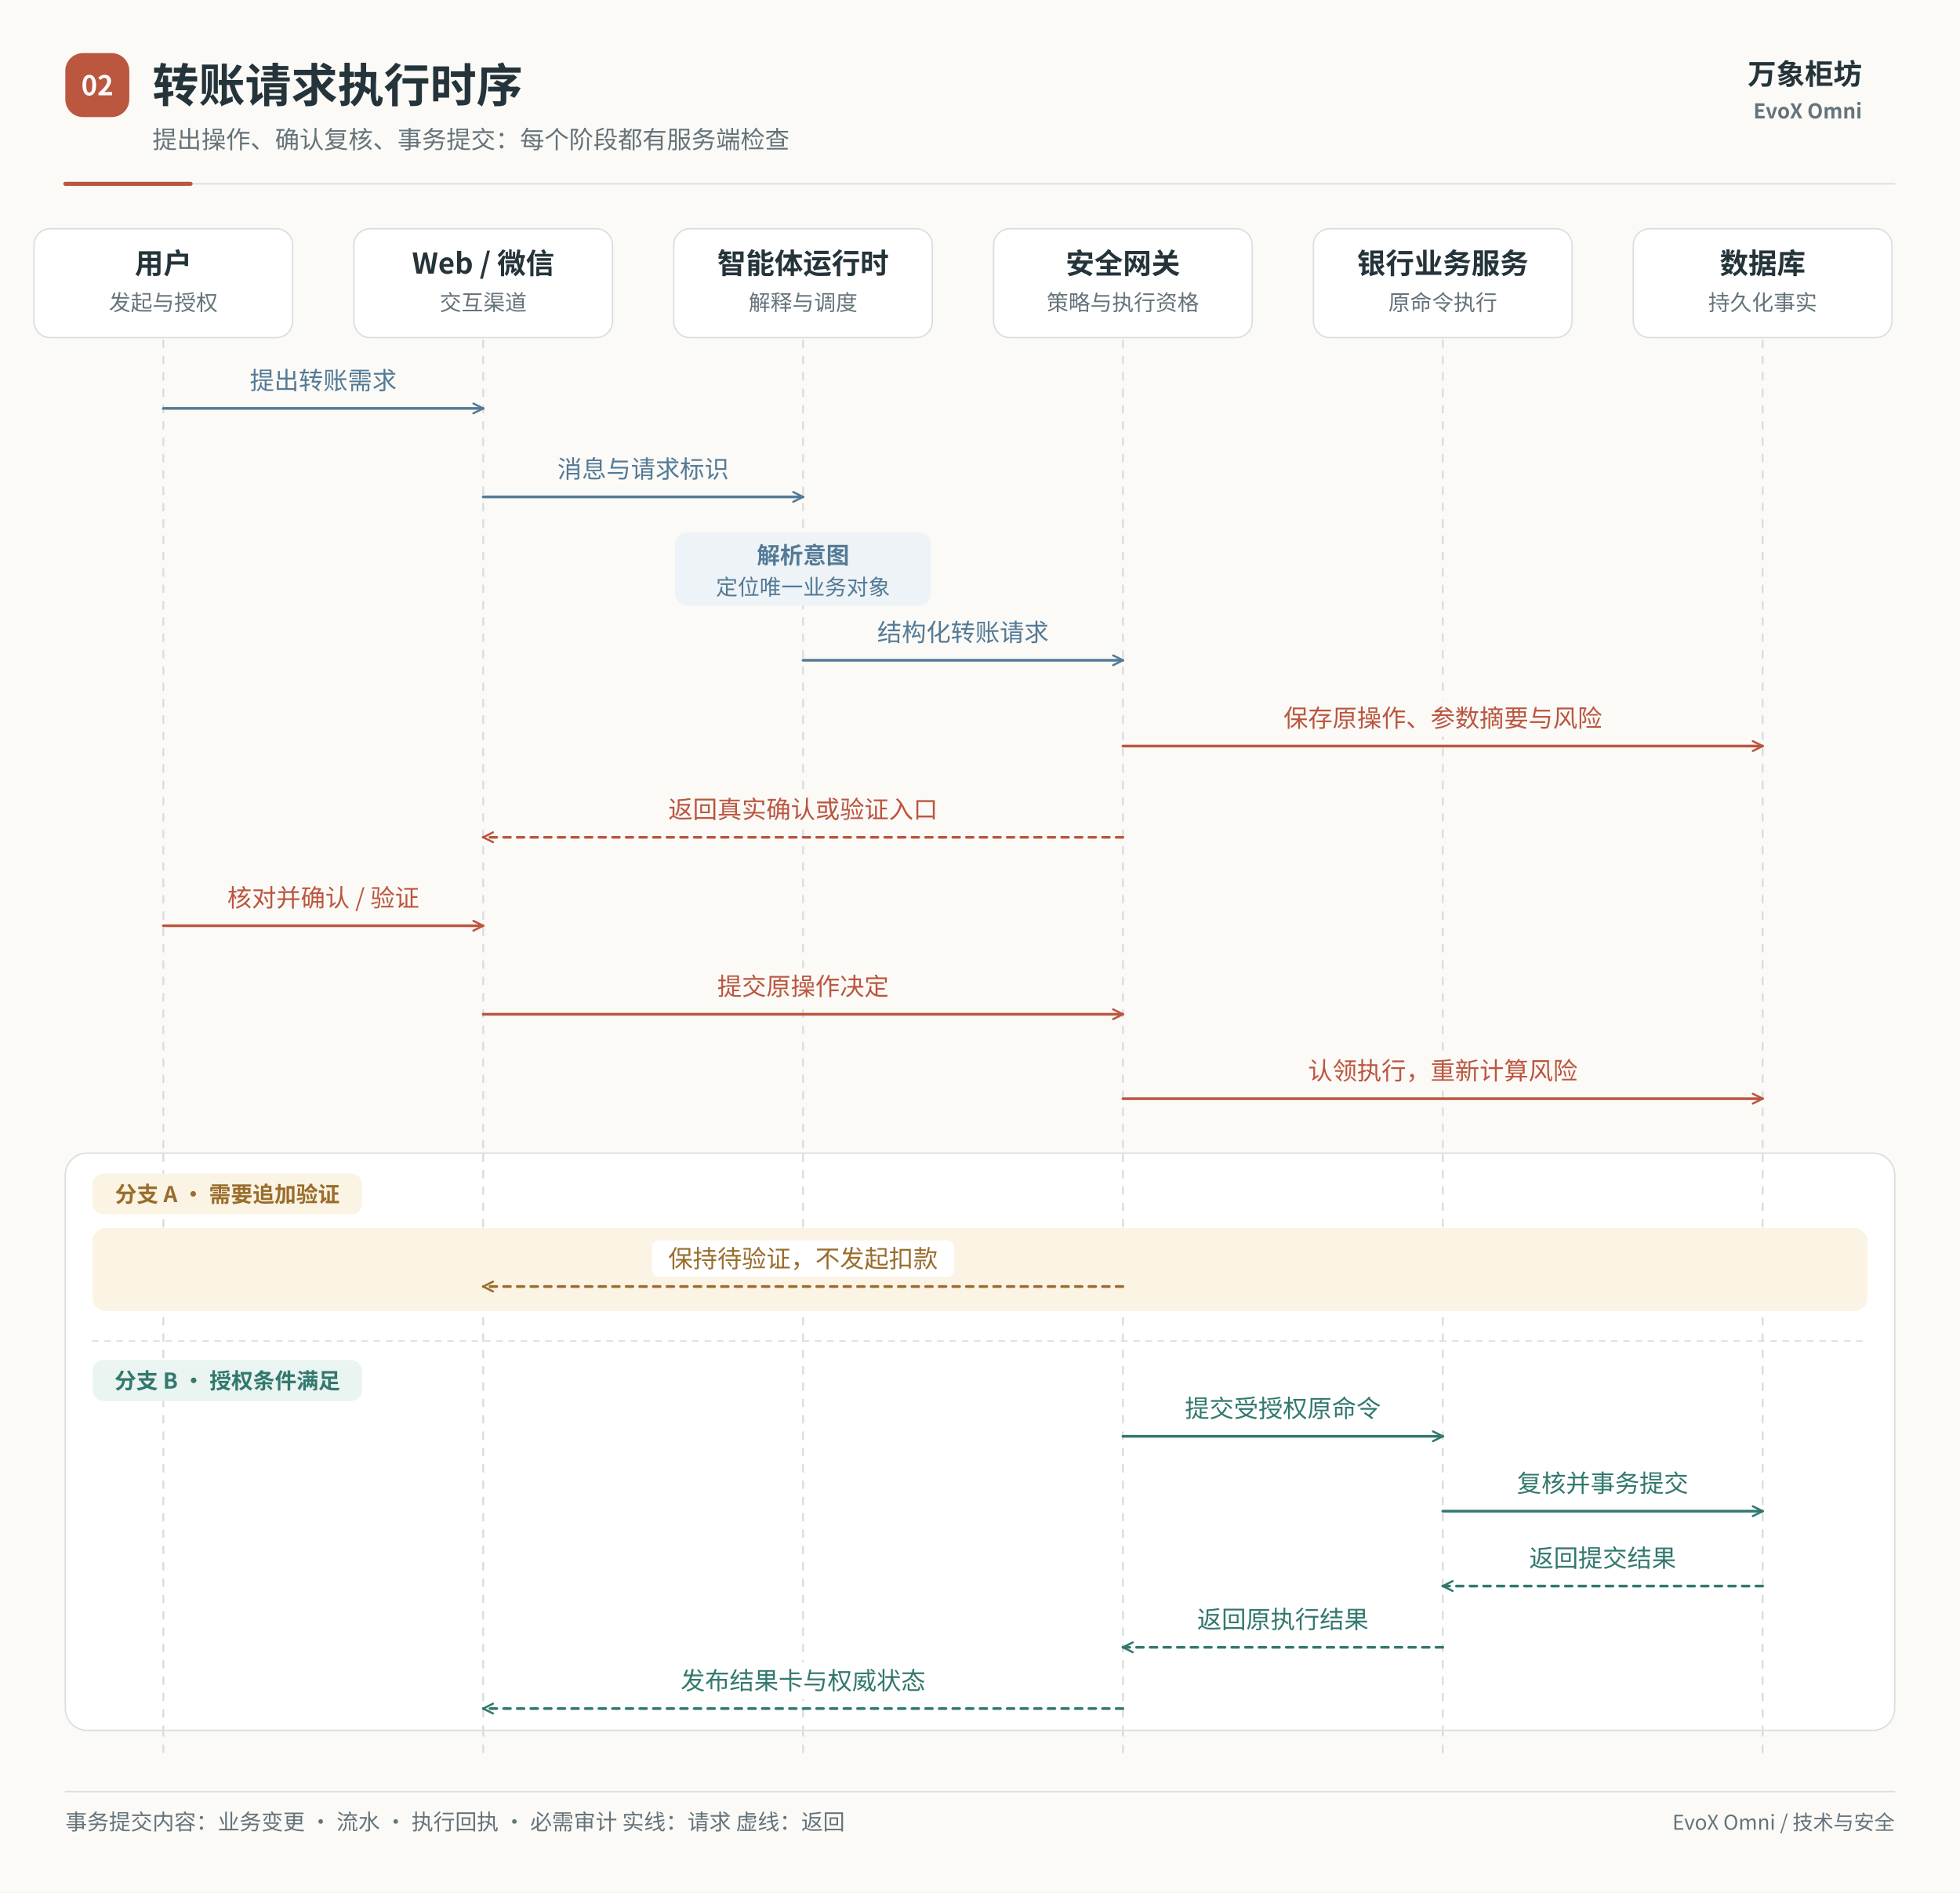
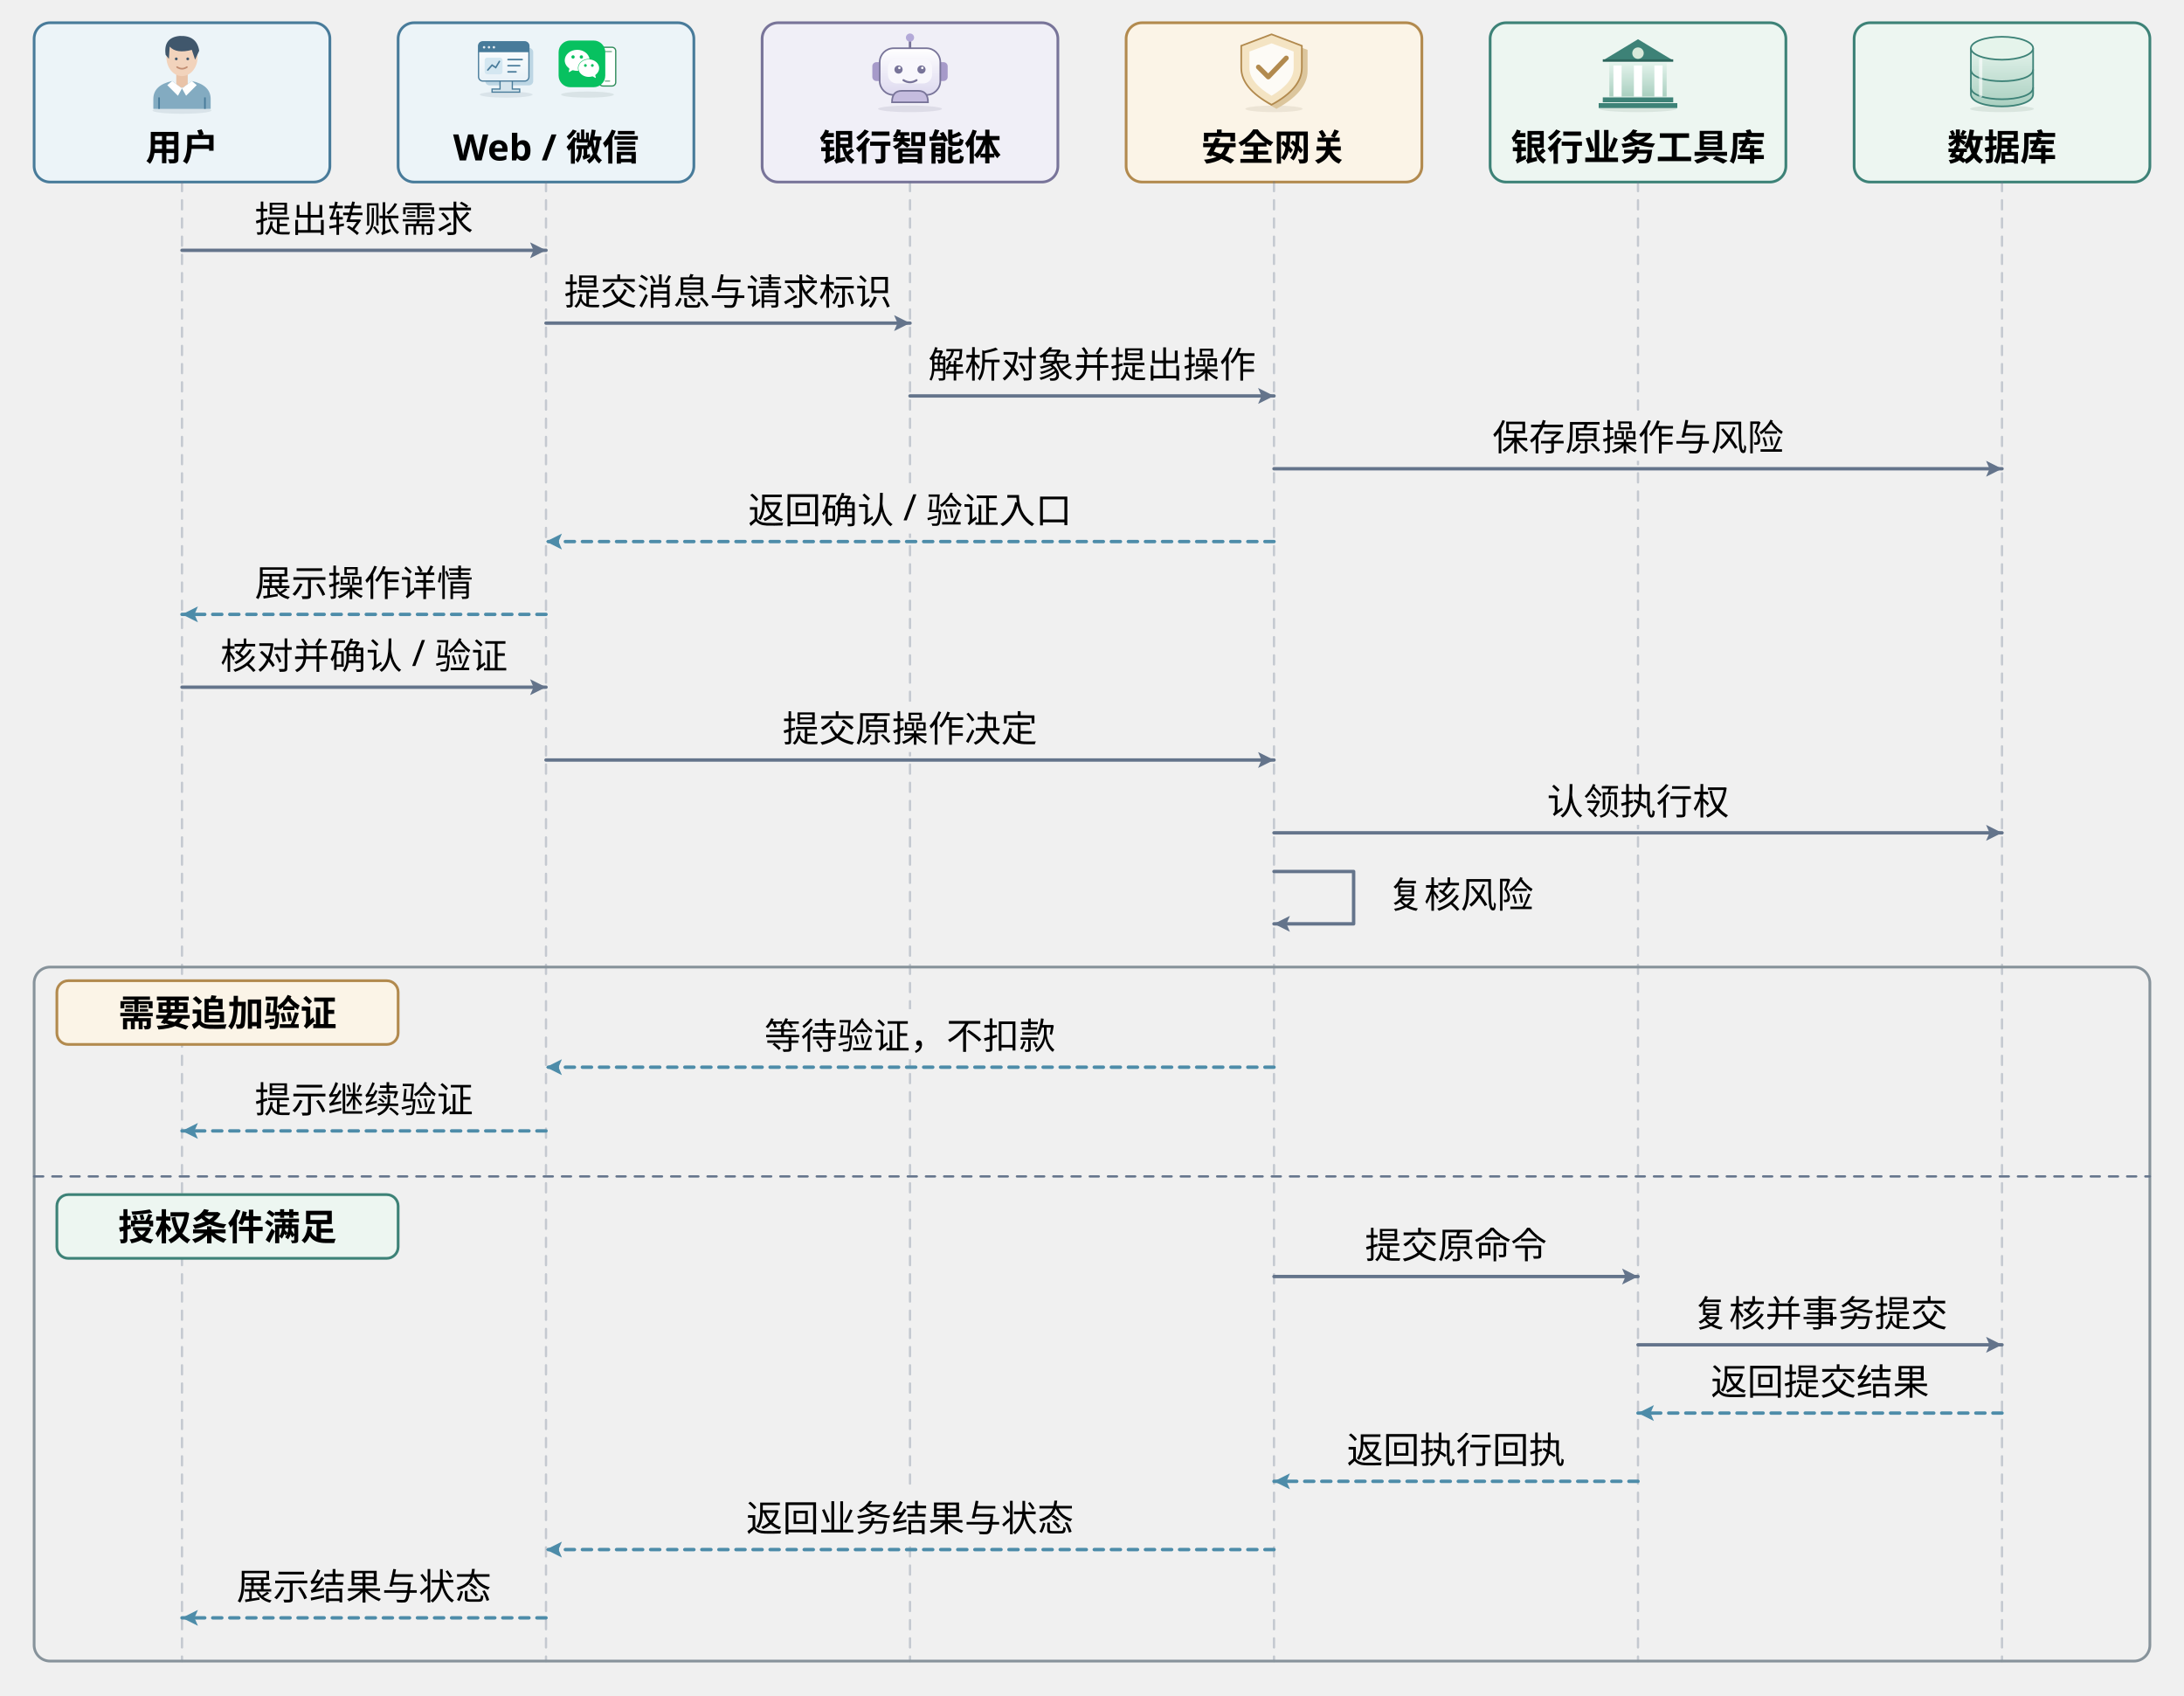
- <svg xmlns="http://www.w3.org/2000/svg" width="1440" height="1390" viewBox="0 0 1440 1390" role="img" aria-labelledby="title desc">
+ <svg xmlns="http://www.w3.org/2000/svg" width="1920" height="1490" viewBox="0 0 1920 1490" role="img" aria-labelledby="title desc">
  <defs>
-     <style>text{font-family:"Microsoft YaHei","PingFang SC","Noto Sans CJK SC",Arial,sans-serif} .wire{fill:none;stroke-linecap:round;stroke-linejoin:round}</style>
-     <marker id="a-ink" viewBox="0 0 10 10" refX="9" refY="5" markerWidth="9" markerHeight="9" orient="auto-start-reverse" markerUnits="userSpaceOnUse">
-       <path d="M1 1 L9 5 L1 9" fill="none" stroke="#25343A" stroke-width="1.7" stroke-linecap="round" stroke-linejoin="round" />
-     </marker>
-     <marker id="a-muted" viewBox="0 0 10 10" refX="9" refY="5" markerWidth="9" markerHeight="9" orient="auto-start-reverse" markerUnits="userSpaceOnUse">
-       <path d="M1 1 L9 5 L1 9" fill="none" stroke="#65737A" stroke-width="1.7" stroke-linecap="round" stroke-linejoin="round" />
-     </marker>
-     <marker id="a-red" viewBox="0 0 10 10" refX="9" refY="5" markerWidth="9" markerHeight="9" orient="auto-start-reverse" markerUnits="userSpaceOnUse">
-       <path d="M1 1 L9 5 L1 9" fill="none" stroke="#BB563F" stroke-width="1.7" stroke-linecap="round" stroke-linejoin="round" />
-     </marker>
-     <marker id="a-teal" viewBox="0 0 10 10" refX="9" refY="5" markerWidth="9" markerHeight="9" orient="auto-start-reverse" markerUnits="userSpaceOnUse">
-       <path d="M1 1 L9 5 L1 9" fill="none" stroke="#32786E" stroke-width="1.7" stroke-linecap="round" stroke-linejoin="round" />
-     </marker>
-     <marker id="a-blue" viewBox="0 0 10 10" refX="9" refY="5" markerWidth="9" markerHeight="9" orient="auto-start-reverse" markerUnits="userSpaceOnUse">
-       <path d="M1 1 L9 5 L1 9" fill="none" stroke="#547A96" stroke-width="1.7" stroke-linecap="round" stroke-linejoin="round" />
-     </marker>
-     <marker id="a-amber" viewBox="0 0 10 10" refX="9" refY="5" markerWidth="9" markerHeight="9" orient="auto-start-reverse" markerUnits="userSpaceOnUse">
-       <path d="M1 1 L9 5 L1 9" fill="none" stroke="#996D2C" stroke-width="1.7" stroke-linecap="round" stroke-linejoin="round" />
-     </marker>
-     <marker id="a-gray" viewBox="0 0 10 10" refX="9" refY="5" markerWidth="9" markerHeight="9" orient="auto-start-reverse" markerUnits="userSpaceOnUse">
-       <path d="M1 1 L9 5 L1 9" fill="none" stroke="#77858C" stroke-width="1.7" stroke-linecap="round" stroke-linejoin="round" />
+     <style>text{font-family:"Noto Sans SC","Microsoft YaHei",sans-serif;fill:#000000}.wire{fill:none;stroke:#64748B;stroke-width:2;stroke-linecap:round;stroke-linejoin:round}.node{fill:none;stroke:#64748B;stroke-width:2}</style>
+     <marker id="arrow" viewBox="0 0 12 12" refX="11" refY="6" markerWidth="12" markerHeight="12" orient="auto-start-reverse" markerUnits="userSpaceOnUse">
+       <path d="M1 1 L11 6 L1 11 L4 6 Z" fill="#64748B" />
    </marker>
  </defs>
-   <rect x="0" y="0" width="1440" height="1390" rx="0" fill="#FBFAF7" />
-   <rect x="48" y="39" width="47" height="47" rx="13" fill="#BB563F" />
-   <text x="71.5" y="70" font-size="20" font-weight="700" fill="#FFFFFF" text-anchor="middle">02</text>
-   <text x="112" y="75" font-size="34" font-weight="700" fill="#25343A" text-anchor="start">转账请求执行时序</text>
-   <text x="1368" y="62" font-size="21" font-weight="700" fill="#25343A" text-anchor="end">万象柜坊</text>
-   <text x="1368" y="87" font-size="15" font-weight="600" fill="#65737A" text-anchor="end">EvoX Omni</text>
-   <text x="112" y="109" font-size="18" font-weight="400" fill="#65737A" text-anchor="start">提出操作、确认复核、事务提交：每个阶段都有服务端检查</text>
-   <path class="wire" d="M48 135 L1392 135" stroke="#D9DEDC" stroke-width="1" />
-   <path class="wire" d="M48 135 L140 135" stroke="#BB563F" stroke-width="3" />
-   <rect x="25" y="168" width="190" height="80" rx="12" fill="#FFFFFF" stroke="#D9DEDC" stroke-width="1" />
-   <text x="120" y="201" font-size="21" font-weight="600" fill="#25343A" text-anchor="middle">用户</text>
-   <text x="120" y="228" font-size="16" font-weight="400" fill="#65737A" text-anchor="middle">发起与授权</text>
-   <path class="wire" d="M120 250 L120 1287" stroke="#D9DEDC" stroke-width="1.4" stroke-dasharray="5 7" />
-   <rect x="260" y="168" width="190" height="80" rx="12" fill="#FFFFFF" stroke="#D9DEDC" stroke-width="1" />
-   <text x="355" y="201" font-size="21" font-weight="600" fill="#25343A" text-anchor="middle">Web / 微信</text>
-   <text x="355" y="228" font-size="16" font-weight="400" fill="#65737A" text-anchor="middle">交互渠道</text>
-   <path class="wire" d="M355 250 L355 1287" stroke="#D9DEDC" stroke-width="1.4" stroke-dasharray="5 7" />
-   <rect x="495" y="168" width="190" height="80" rx="12" fill="#FFFFFF" stroke="#D9DEDC" stroke-width="1" />
-   <text x="590" y="201" font-size="21" font-weight="600" fill="#25343A" text-anchor="middle">智能体运行时</text>
-   <text x="590" y="228" font-size="16" font-weight="400" fill="#65737A" text-anchor="middle">解释与调度</text>
-   <path class="wire" d="M590 250 L590 1287" stroke="#D9DEDC" stroke-width="1.4" stroke-dasharray="5 7" />
-   <rect x="730" y="168" width="190" height="80" rx="12" fill="#FFFFFF" stroke="#D9DEDC" stroke-width="1" />
-   <text x="825" y="201" font-size="21" font-weight="600" fill="#25343A" text-anchor="middle">安全网关</text>
-   <text x="825" y="228" font-size="16" font-weight="400" fill="#65737A" text-anchor="middle">策略与执行资格</text>
-   <path class="wire" d="M825 250 L825 1287" stroke="#D9DEDC" stroke-width="1.4" stroke-dasharray="5 7" />
-   <rect x="965" y="168" width="190" height="80" rx="12" fill="#FFFFFF" stroke="#D9DEDC" stroke-width="1" />
-   <text x="1060" y="201" font-size="21" font-weight="600" fill="#25343A" text-anchor="middle">银行业务服务</text>
-   <text x="1060" y="228" font-size="16" font-weight="400" fill="#65737A" text-anchor="middle">原命令执行</text>
-   <path class="wire" d="M1060 250 L1060 1287" stroke="#D9DEDC" stroke-width="1.4" stroke-dasharray="5 7" />
-   <rect x="1200" y="168" width="190" height="80" rx="12" fill="#FFFFFF" stroke="#D9DEDC" stroke-width="1" />
-   <text x="1295" y="201" font-size="21" font-weight="600" fill="#25343A" text-anchor="middle">数据库</text>
-   <text x="1295" y="228" font-size="16" font-weight="400" fill="#65737A" text-anchor="middle">持久化事实</text>
-   <path class="wire" d="M1295 250 L1295 1287" stroke="#D9DEDC" stroke-width="1.4" stroke-dasharray="5 7" />
-   <path class="wire" d="M120 300 L355 300" stroke="#547A96" stroke-width="2" marker-end="url(#a-blue)" />
-   <rect x="171.5" y="266" width="132" height="27" rx="5" fill="#FBFAF7" />
-   <text x="237.5" y="286" font-size="18" font-weight="500" fill="#547A96" text-anchor="middle">提出转账需求</text>
-   <path class="wire" d="M355 365 L590 365" stroke="#547A96" stroke-width="2" marker-end="url(#a-blue)" />
-   <rect x="397.5" y="331" width="150" height="27" rx="5" fill="#FBFAF7" />
-   <text x="472.5" y="351" font-size="18" font-weight="500" fill="#547A96" text-anchor="middle">消息与请求标识</text>
-   <rect x="496" y="391" width="188" height="54" rx="9" fill="#EDF3F7" />
-   <text x="590" y="414" font-size="17" font-weight="600" fill="#547A96" text-anchor="middle">解析意图</text>
-   <text x="590" y="437" font-size="16" font-weight="400" fill="#547A96" text-anchor="middle">定位唯一业务对象</text>
-   <path class="wire" d="M590 485 L825 485" stroke="#547A96" stroke-width="2" marker-end="url(#a-blue)" />
-   <rect x="632.5" y="451" width="150" height="27" rx="5" fill="#FBFAF7" />
-   <text x="707.5" y="471" font-size="18" font-weight="500" fill="#547A96" text-anchor="middle">结构化转账请求</text>
-   <path class="wire" d="M825 548 L1295 548" stroke="#BB563F" stroke-width="2" marker-end="url(#a-red)" />
-   <rect x="931.0" y="514" width="258" height="27" rx="5" fill="#FBFAF7" />
-   <text x="1060.0" y="534" font-size="18" font-weight="500" fill="#BB563F" text-anchor="middle">保存原操作、参数摘要与风险</text>
-   <path class="wire" d="M825 615 L355 615" stroke="#BB563F" stroke-width="2" marker-end="url(#a-red)" stroke-dasharray="5 5" />
-   <rect x="479.0" y="581" width="222" height="27" rx="5" fill="#FBFAF7" />
-   <text x="590.0" y="601" font-size="18" font-weight="500" fill="#BB563F" text-anchor="middle">返回真实确认或验证入口</text>
-   <path class="wire" d="M120 680 L355 680" stroke="#BB563F" stroke-width="2" marker-end="url(#a-red)" />
-   <rect x="147.65" y="646" width="179.7" height="27" rx="5" fill="#FBFAF7" />
-   <text x="237.5" y="666" font-size="18" font-weight="500" fill="#BB563F" text-anchor="middle">核对并确认 / 验证</text>
-   <path class="wire" d="M355 745 L825 745" stroke="#BB563F" stroke-width="2" marker-end="url(#a-red)" />
-   <rect x="515.0" y="711" width="150" height="27" rx="5" fill="#FBFAF7" />
-   <text x="590.0" y="731" font-size="18" font-weight="500" fill="#BB563F" text-anchor="middle">提交原操作决定</text>
-   <path class="wire" d="M825 807 L1295 807" stroke="#BB563F" stroke-width="2" marker-end="url(#a-red)" />
-   <rect x="949.0" y="773" width="222" height="27" rx="5" fill="#FBFAF7" />
-   <text x="1060.0" y="793" font-size="18" font-weight="500" fill="#BB563F" text-anchor="middle">认领执行，重新计算风险</text>
-   <rect x="48" y="847" width="1344" height="424" rx="16" fill="#FFFFFF" stroke="#D9DEDC" stroke-width="1" />
-   <path class="wire" d="M120 848 L120 1270" stroke="#D9DEDC" stroke-width="1.4" stroke-dasharray="5 7" />
-   <path class="wire" d="M355 848 L355 1270" stroke="#D9DEDC" stroke-width="1.4" stroke-dasharray="5 7" />
-   <path class="wire" d="M590 848 L590 1270" stroke="#D9DEDC" stroke-width="1.4" stroke-dasharray="5 7" />
-   <path class="wire" d="M825 848 L825 1270" stroke="#D9DEDC" stroke-width="1.4" stroke-dasharray="5 7" />
-   <path class="wire" d="M1060 848 L1060 1270" stroke="#D9DEDC" stroke-width="1.4" stroke-dasharray="5 7" />
-   <path class="wire" d="M1295 848 L1295 1270" stroke="#D9DEDC" stroke-width="1.4" stroke-dasharray="5 7" />
-   <rect x="68" y="862" width="198.0" height="30" rx="8" fill="#FBF3E3" />
-   <text x="167.0" y="883" font-size="16" font-weight="600" fill="#996D2C" text-anchor="middle">分支 A · 需要追加验证</text>
-   <rect x="68" y="902" width="1304" height="61" rx="10" fill="#FBF3E3" />
-   <path class="wire" d="M825 945 L355 945" stroke="#996D2C" stroke-width="2" marker-end="url(#a-amber)" stroke-dasharray="5 5" />
-   <rect x="479.0" y="911" width="222" height="27" rx="5" fill="#FFFFFF" />
-   <text x="590.0" y="931" font-size="18" font-weight="500" fill="#996D2C" text-anchor="middle">保持待验证，不发起扣款</text>
-   <path class="wire" d="M68 985 L1372 985" stroke="#D9DEDC" stroke-width="1" stroke-dasharray="4 5" />
-   <rect x="68" y="999" width="198.0" height="30" rx="8" fill="#EAF4F0" />
-   <text x="167.0" y="1020" font-size="16" font-weight="600" fill="#32786E" text-anchor="middle">分支 B · 授权条件满足</text>
-   <path class="wire" d="M825 1055 L1060 1055" stroke="#32786E" stroke-width="2" marker-end="url(#a-teal)" />
-   <rect x="858.5" y="1021" width="168" height="27" rx="5" fill="#FFFFFF" />
-   <text x="942.5" y="1041" font-size="18" font-weight="500" fill="#32786E" text-anchor="middle">提交受授权原命令</text>
-   <path class="wire" d="M1060 1110 L1295 1110" stroke="#32786E" stroke-width="2" marker-end="url(#a-teal)" />
-   <rect x="1102.5" y="1076" width="150" height="27" rx="5" fill="#FFFFFF" />
-   <text x="1177.5" y="1096" font-size="18" font-weight="500" fill="#32786E" text-anchor="middle">复核并事务提交</text>
-   <path class="wire" d="M1295 1165 L1060 1165" stroke="#32786E" stroke-width="2" marker-end="url(#a-teal)" stroke-dasharray="5 5" />
-   <rect x="1111.5" y="1131" width="132" height="27" rx="5" fill="#FFFFFF" />
-   <text x="1177.5" y="1151" font-size="18" font-weight="500" fill="#32786E" text-anchor="middle">返回提交结果</text>
-   <path class="wire" d="M1060 1210 L825 1210" stroke="#32786E" stroke-width="2" marker-end="url(#a-teal)" stroke-dasharray="5 5" />
-   <rect x="867.5" y="1176" width="150" height="27" rx="5" fill="#FFFFFF" />
-   <text x="942.5" y="1196" font-size="18" font-weight="500" fill="#32786E" text-anchor="middle">返回原执行结果</text>
-   <path class="wire" d="M825 1255 L355 1255" stroke="#32786E" stroke-width="2" marker-end="url(#a-teal)" stroke-dasharray="5 5" />
-   <rect x="488.0" y="1221" width="204" height="27" rx="5" fill="#FFFFFF" />
-   <text x="590.0" y="1241" font-size="18" font-weight="500" fill="#32786E" text-anchor="middle">发布结果卡与权威状态</text>
-   <path class="wire" d="M48 1316 L1392 1316" stroke="#D9DEDC" stroke-width="1" />
-   <text x="48" y="1344" font-size="16" font-weight="400" fill="#65737A" text-anchor="start">事务提交内容：业务变更 · 流水 · 执行回执 · 必需审计    实线：请求    虚线：返回</text>
-   <text x="1392" y="1344" font-size="15" font-weight="400" fill="#65737A" text-anchor="end">EvoX Omni  /  技术与安全</text>
+   <defs>
+     <marker id="response-arrow" viewBox="0 0 24 24" refX="23" refY="12" markerWidth="24" markerHeight="24" orient="auto" markerUnits="userSpaceOnUse">
+       <path d="M1 1 L23 12 L1 23 L6 12 Z" fill="#4D8CA9" />
+     </marker>
+     <linearGradient id="browser-surface" x2="0" y2="1">
+       <stop stop-color="#FFFFFF" />
+       <stop offset="1" stop-color="#E7F1F7" />
+     </linearGradient>
+     <linearGradient id="robot-surface" x2="0" y2="1">
+       <stop stop-color="#FFFFFF" />
+       <stop offset="1" stop-color="#DDD9EF" />
+     </linearGradient>
+     <linearGradient id="bank-surface" x2="0" y2="1">
+       <stop stop-color="#E3F3EB" />
+       <stop offset="1" stop-color="#A9CFC0" />
+     </linearGradient>
+   </defs>
+   <defs>
+     <marker id="sequence-request" viewBox="0 0 16 16" refX="15" refY="8" markerWidth="16" markerHeight="16" orient="auto" markerUnits="userSpaceOnUse">
+       <path d="M1 1 L15 8 L1 15 L4 8Z" fill="#64748B" />
+     </marker>
+     <marker id="sequence-return" viewBox="0 0 16 16" refX="15" refY="8" markerWidth="16" markerHeight="16" orient="auto" markerUnits="userSpaceOnUse">
+       <path d="M1 1 L15 8 L1 15 L4 8Z" fill="#4D8CA9" />
+     </marker>
+   </defs>
+   <rect x="30" y="20" width="260" height="140" rx="14" fill="#ECF4F8" stroke="#487B9A" stroke-width="2.4" />
+   <g transform="translate(124 28) scale(0.72)">
+     <ellipse cx="50" cy="96" rx="36" ry="4" fill="#18394B" opacity=".09" />
+     <path d="M43 49 H57 V68 H43Z" fill="#E9C3A8" />
+     <ellipse cx="50" cy="31" rx="19" ry="23" fill="#F2D3BC" />
+     <path d="M30 28 Q27 7 47 5 Q68 4 71 23 L66 34 L62 22 Q43 27 35 18 L34 33Z" fill="#40576C" />
+     <path d="M15 94 V82 Q15 65 38 60 L50 69 L62 60 Q85 65 85 82 V94Z" fill="#83ABC1" />
+     <path d="M38 60 L50 69 L45 78 L32 65 M62 60 L50 69 L55 78 L68 65" fill="#FFFFFF" />
+     <path d="M22 80 V94 M78 80 V94" stroke="#487B9A" stroke-width="2" />
+     <circle cx="43" cy="33" r="1.7" fill="#40576C" />
+     <circle cx="57" cy="33" r="1.7" fill="#40576C" />
+     <path d="M44 43 Q50 47 56 43" fill="none" stroke="#C38E73" stroke-width="2" stroke-linecap="round" />
+   </g>
+   <text x="160" y="141" font-size="32" font-weight="600" text-anchor="middle" style="fill:#000000">用户</text>
+   <path class="wire" d="M160 160 V1460" stroke-dasharray="8 8" opacity="0.32" mask="url(#text-space)" />
+   <rect x="350" y="20" width="260" height="140" rx="14" fill="#ECF4F8" stroke="#487B9A" stroke-width="2.4" />
+   <g transform="translate(418 34) scale(0.54)">
+     <ellipse cx="50" cy="91" rx="43" ry="5" fill="#18394B" opacity=".09" />
+     <rect x="16" y="15" width="78" height="61" rx="7" fill="#BDD6E4" />
+     <path d="M40 67 V82 H27 V87 H72 V82 H60 V67" fill="#D5E5ED" stroke="#487B9A" stroke-width="2" />
+     <rect x="5" y="5" width="82" height="64" rx="7" fill="url(#browser-surface)" stroke="#487B9A" stroke-width="2" />
+     <path d="M5 12 Q5 5 12 5 H80 Q87 5 87 12 V22 H5 Z" fill="#487B9A" />
+     <g fill="#FFFFFF" opacity=".85">
+       <circle cx="14" cy="14" r="2" />
+       <circle cx="22" cy="14" r="2" />
+       <circle cx="30" cy="14" r="2" />
+     </g>
+     <rect x="15" y="31" width="29" height="27" rx="4" fill="#D4E7F1" />
+     <path d="M20 51 L27 43 L33 47 L39 37 M53 34 H76 M53 44 H72 M53 54 H66" fill="none" stroke="#487B9A" stroke-width="2.5" stroke-linecap="round" />
+   </g>
+   <g transform="translate(490 34) scale(0.54)">
+     <ellipse cx="49" cy="91" rx="43" ry="5" fill="#173B28" opacity=".09" />
+     <rect x="68" y="14" width="27" height="63" rx="6" fill="#FFFFFF" stroke="#2C8A58" stroke-width="2" />
+     <path d="M75 21 H88 M78 69 H85" stroke="#77AD8E" stroke-width="2" stroke-linecap="round" />
+     <rect x="2" y="3" width="76" height="76" rx="19" fill="#07C160" />
+     <g transform="translate(12 13) scale(2.333333)">
+       <path d="M8.691 2.188C3.891 2.188 0 5.476 0 9.53c0 2.212 1.17 4.203 3.002 5.55a.59.59 0 0 1 .213.665l-.39 1.48c-.019.07-.048.141-.048.213 0 .163.13.295.29.295a.326.326 0 0 0 .167-.054l1.903-1.114a.864.864 0 0 1 .717-.098 10.16 10.16 0 0 0 2.837.403c.276 0 .543-.027.811-.05-.857-2.578.157-4.972 1.932-6.446 1.703-1.415 3.882-1.98 5.853-1.838-.576-3.583-4.196-6.348-8.596-6.348zM5.785 5.991c.642 0 1.162.529 1.162 1.18a1.17 1.17 0 0 1-1.162 1.178A1.17 1.17 0 0 1 4.623 7.17c0-.651.52-1.18 1.162-1.18zm5.813 0c.642 0 1.162.529 1.162 1.18a1.17 1.17 0 0 1-1.162 1.178 1.17 1.17 0 0 1-1.162-1.178c0-.651.52-1.18 1.162-1.18zm5.34 2.867c-1.797-.052-3.746.512-5.28 1.786-1.72 1.428-2.687 3.72-1.78 6.22.942 2.453 3.666 4.229 6.884 4.229.826 0 1.622-.12 2.361-.336a.722.722 0 0 1 .598.082l1.584.926a.272.272 0 0 0 .14.047c.134 0 .24-.111.24-.247 0-.06-.023-.12-.038-.177l-.327-1.233a.582.582 0 0 1-.023-.156.49.49 0 0 1 .201-.398C23.024 18.48 24 16.82 24 14.98c0-3.21-2.931-5.837-6.656-6.088V8.89c-.135-.01-.27-.027-.407-.03zm-2.53 3.274c.535 0 .969.44.969.982a.976.976 0 0 1-.969.983.976.976 0 0 1-.969-.983c0-.542.434-.982.97-.982zm4.844 0c.535 0 .969.44.969.982a.976.976 0 0 1-.969.983.976.976 0 0 1-.969-.983c0-.542.434-.982.969-.982z" fill="#FFFFFF" />
+     </g>
+   </g>
+   <text x="480" y="141" font-size="32" font-weight="600" text-anchor="middle" style="fill:#000000">Web / 微信</text>
+   <path class="wire" d="M480 160 V1460" stroke-dasharray="8 8" opacity="0.32" mask="url(#text-space)" />
+   <rect x="670" y="20" width="260" height="140" rx="14" fill="#F0EFF7" stroke="#787499" stroke-width="2.4" />
+   <g transform="translate(764 28) scale(0.72)">
+     <ellipse cx="50" cy="94" rx="39" ry="4" fill="#342B54" opacity=".10" />
+     <path d="M50 9 V21" stroke="#787499" stroke-width="3" />
+     <circle cx="50" cy="7" r="5" fill="#B3A9D8" />
+     <rect x="4" y="37" width="13" height="23" rx="5" fill="#A69AC9" />
+     <rect x="83" y="37" width="13" height="23" rx="5" fill="#A69AC9" />
+     <rect x="13" y="20" width="74" height="57" rx="17" fill="url(#robot-surface)" stroke="#787499" stroke-width="2" />
+     <path d="M28 86 Q28 72 40 72 H60 Q72 72 72 86 Z" fill="#C5BCDF" stroke="#787499" stroke-width="2" />
+     <rect x="23" y="33" width="54" height="30" rx="11" fill="#F8F7FC" />
+     <circle cx="36" cy="46" r="5" fill="#787499" />
+     <circle cx="64" cy="46" r="5" fill="#787499" />
+     <circle cx="37" cy="44" r="1.5" fill="#FFFFFF" />
+     <circle cx="65" cy="44" r="1.5" fill="#FFFFFF" />
+     <path d="M42 59 Q50 64 58 59" fill="none" stroke="#787499" stroke-width="2.5" stroke-linecap="round" />
+   </g>
+   <text x="800" y="141" font-size="32" font-weight="600" text-anchor="middle" style="fill:#000000">银行智能体</text>
+   <path class="wire" d="M800 160 V1460" stroke-dasharray="8 8" opacity="0.32" mask="url(#text-space)" />
+   <rect x="990" y="20" width="260" height="140" rx="14" fill="#FBF4E7" stroke="#B28A4E" stroke-width="2.4" />
+   <g transform="translate(1084 28) scale(0.72)">
+     <ellipse cx="50" cy="94" rx="35" ry="4" fill="#59401D" opacity=".09" />
+     <path d="M53 8 L91 22 V48 Q91 73 53 94 Q15 73 15 48 V22 Z" fill="#DCC69D" />
+     <path d="M47 3 L84 17 V44 Q84 69 47 89 Q10 69 10 44 V17 Z" fill="#F4E4C3" stroke="#B28A4E" stroke-width="2" />
+     <path d="M47 14 L74 24 V44 Q74 62 47 78 Q20 62 20 44 V24 Z" fill="#FFFFFF" opacity=".84" />
+     <path d="M31 43 L43 55 L65 32" fill="none" stroke="#B28A4E" stroke-width="6" stroke-linecap="round" stroke-linejoin="round" />
+   </g>
+   <text x="1120" y="141" font-size="32" font-weight="600" text-anchor="middle" style="fill:#000000">安全网关</text>
+   <path class="wire" d="M1120 160 V1460" stroke-dasharray="8 8" opacity="0.32" mask="url(#text-space)" />
+   <rect x="1310" y="20" width="260" height="140" rx="14" fill="#EDF6F1" stroke="#3D8277" stroke-width="2.4" />
+   <g transform="translate(1404 28) scale(0.72)">
+     <ellipse cx="50" cy="94" rx="47" ry="4" fill="#1C4437" opacity=".10" />
+     <path d="M7 35 L50 9 L93 35 Z" fill="#3D8277" />
+     <path d="M15 38 H85 V79 H15 Z" fill="url(#bank-surface)" />
+     <path d="M20 41 H30 V79 H20 Z M45 41 H55 V79 H45 Z M70 41 H80 V79 H70 Z" fill="#FFFFFF" />
+     <path d="M7 80 H93 V86 H7 Z M2 87 H98 V93 H2 Z" fill="#3D8277" />
+     <path d="M7 35 H93" stroke="#2C655C" stroke-width="3" />
+     <circle cx="50" cy="26" r="7" fill="#D8E9DA" />
+   </g>
+   <text x="1440" y="141" font-size="32" font-weight="600" text-anchor="middle" style="fill:#000000">银行业务工具库</text>
+   <path class="wire" d="M1440 160 V1460" stroke-dasharray="8 8" opacity="0.32" mask="url(#text-space)" />
+   <rect x="1630" y="20" width="260" height="140" rx="14" fill="#EDF6F1" stroke="#3D8277" stroke-width="2.4" />
+   <g transform="translate(1724 28) scale(0.72)">
+     <ellipse cx="50" cy="94" rx="39" ry="4" fill="#1C4437" opacity=".10" />
+     <path d="M12 20 V76 C12 96 88 96 88 76 V20" fill="url(#bank-surface)" stroke="#3D8277" stroke-width="2" />
+     <ellipse cx="50" cy="20" rx="38" ry="14" fill="#E5F4EB" stroke="#3D8277" stroke-width="2" />
+     <path d="M12 46 C12 65 88 65 88 46 M12 68 C12 87 88 87 88 68" fill="none" stroke="#3D8277" stroke-width="2" />
+     <path d="M24 34 V78" stroke="#FFFFFF" stroke-width="4" opacity=".6" stroke-linecap="round" />
+   </g>
+   <text x="1760" y="141" font-size="32" font-weight="600" text-anchor="middle" style="fill:#000000">数据库</text>
+   <path class="wire" d="M1760 160 V1460" stroke-dasharray="8 8" opacity="0.32" mask="url(#text-space)" />
+   <path class="wire" d="M160 220 H480" style="stroke:#64748B;stroke-width:3" marker-end="url(#sequence-request)" />
+   <text x="320" y="204" font-size="32" font-weight="400" text-anchor="middle" style="fill:#000000">提出转账需求</text>
+   <path class="wire" d="M480 284 H800" style="stroke:#64748B;stroke-width:3" marker-end="url(#sequence-request)" />
+   <text x="640" y="268" font-size="32" font-weight="400" text-anchor="middle" style="fill:#000000">提交消息与请求标识</text>
+   <path class="wire" d="M800 348 H1120" style="stroke:#64748B;stroke-width:3" marker-end="url(#sequence-request)" />
+   <text x="960" y="332" font-size="32" font-weight="400" text-anchor="middle" style="fill:#000000">解析对象并提出操作</text>
+   <path class="wire" d="M1120 412 H1760" style="stroke:#64748B;stroke-width:3" marker-end="url(#sequence-request)" />
+   <text x="1440" y="396" font-size="32" font-weight="400" text-anchor="middle" style="fill:#000000">保存原操作与风险</text>
+   <path class="wire" d="M1120 476 H480" style="stroke:#4D8CA9;stroke-width:3" stroke-dasharray="8 7" marker-end="url(#sequence-return)" />
+   <text x="800" y="460" font-size="32" font-weight="400" text-anchor="middle" style="fill:#000000">返回确认 / 验证入口</text>
+   <path class="wire" d="M480 540 H160" style="stroke:#4D8CA9;stroke-width:3" stroke-dasharray="8 7" marker-end="url(#sequence-return)" />
+   <text x="320" y="524" font-size="32" font-weight="400" text-anchor="middle" style="fill:#000000">展示操作详情</text>
+   <path class="wire" d="M160 604 H480" style="stroke:#64748B;stroke-width:3" marker-end="url(#sequence-request)" />
+   <text x="320" y="588" font-size="32" font-weight="400" text-anchor="middle" style="fill:#000000">核对并确认 / 验证</text>
+   <path class="wire" d="M480 668 H1120" style="stroke:#64748B;stroke-width:3" marker-end="url(#sequence-request)" />
+   <text x="800" y="652" font-size="32" font-weight="400" text-anchor="middle" style="fill:#000000">提交原操作决定</text>
+   <path class="wire" d="M1120 732 H1760" style="stroke:#64748B;stroke-width:3" marker-end="url(#sequence-request)" />
+   <text x="1440" y="716" font-size="32" font-weight="400" text-anchor="middle" style="fill:#000000">认领执行权</text>
+   <path class="wire" d="M1120 766 H1190 V812 H1120" style="stroke:#64748B;stroke-width:3" marker-end="url(#sequence-request)" />
+   <text x="1220" y="798" font-size="32" font-weight="400" text-anchor="start" style="fill:#000000">复核风险</text>
+   <rect x="30" y="850" width="1860" height="610" rx="14" fill="none" stroke="#87939B" stroke-width="2.4" />
+   <rect x="50" y="862" width="300" height="56" rx="10" fill="#FBF4E7" stroke="#B28A4E" stroke-width="2.4" />
+   <text x="200" y="902" font-size="32" font-weight="600" text-anchor="middle" style="fill:#000000">需要追加验证</text>
+   <path class="wire" d="M1120 938 H480" style="stroke:#4D8CA9;stroke-width:3" stroke-dasharray="8 7" marker-end="url(#sequence-return)" />
+   <text x="800" y="922" font-size="32" font-weight="400" text-anchor="middle" style="fill:#000000">等待验证，不扣款</text>
+   <path class="wire" d="M480 994 H160" style="stroke:#4D8CA9;stroke-width:3" stroke-dasharray="8 7" marker-end="url(#sequence-return)" />
+   <text x="320" y="978" font-size="32" font-weight="400" text-anchor="middle" style="fill:#000000">提示继续验证</text>
+   <path class="wire" d="M30 1034 H1890" stroke-dasharray="8 8" />
+   <rect x="50" y="1050" width="300" height="56" rx="10" fill="#EDF6F1" stroke="#3D8277" stroke-width="2.4" />
+   <text x="200" y="1090" font-size="32" font-weight="600" text-anchor="middle" style="fill:#000000">授权条件满足</text>
+   <path class="wire" d="M1120 1122 H1440" style="stroke:#64748B;stroke-width:3" marker-end="url(#sequence-request)" />
+   <text x="1280" y="1106" font-size="32" font-weight="400" text-anchor="middle" style="fill:#000000">提交原命令</text>
+   <path class="wire" d="M1440 1182 H1760" style="stroke:#64748B;stroke-width:3" marker-end="url(#sequence-request)" />
+   <text x="1600" y="1166" font-size="32" font-weight="400" text-anchor="middle" style="fill:#000000">复核并事务提交</text>
+   <path class="wire" d="M1760 1242 H1440" style="stroke:#4D8CA9;stroke-width:3" stroke-dasharray="8 7" marker-end="url(#sequence-return)" />
+   <text x="1600" y="1226" font-size="32" font-weight="400" text-anchor="middle" style="fill:#000000">返回提交结果</text>
+   <path class="wire" d="M1440 1302 H1120" style="stroke:#4D8CA9;stroke-width:3" stroke-dasharray="8 7" marker-end="url(#sequence-return)" />
+   <text x="1280" y="1286" font-size="32" font-weight="400" text-anchor="middle" style="fill:#000000">返回执行回执</text>
+   <path class="wire" d="M1120 1362 H480" style="stroke:#4D8CA9;stroke-width:3" stroke-dasharray="8 7" marker-end="url(#sequence-return)" />
+   <text x="800" y="1346" font-size="32" font-weight="400" text-anchor="middle" style="fill:#000000">返回业务结果与状态</text>
+   <path class="wire" d="M480 1422 H160" style="stroke:#4D8CA9;stroke-width:3" stroke-dasharray="8 7" marker-end="url(#sequence-return)" />
+   <text x="320" y="1406" font-size="32" font-weight="400" text-anchor="middle" style="fill:#000000">展示结果与状态</text>
+   <defs>
+     <mask id="text-space" maskUnits="userSpaceOnUse" x="0" y="0" width="1920" height="1490">
+       <rect width="1920" height="1490" fill="white" />
+       <rect x="122" y="106" width="76" height="44" fill="black" />
+       <rect x="384.4" y="106" width="191.2" height="44" fill="black" />
+       <rect x="714" y="106" width="172" height="44" fill="black" />
+       <rect x="1050" y="106" width="140" height="44" fill="black" />
+       <rect x="1322" y="106" width="236" height="44" fill="black" />
+       <rect x="1706" y="106" width="108" height="44" fill="black" />
+       <rect x="218" y="169" width="204" height="44" fill="black" />
+       <rect x="490" y="233" width="300" height="44" fill="black" />
+       <rect x="810" y="297" width="300" height="44" fill="black" />
+       <rect x="1306" y="361" width="268" height="44" fill="black" />
+       <rect x="637.2" y="425" width="325.6" height="44" fill="black" />
+       <rect x="218" y="489" width="204" height="44" fill="black" />
+       <rect x="173.2" y="553" width="293.6" height="44" fill="black" />
+       <rect x="682" y="617" width="236" height="44" fill="black" />
+       <rect x="1354" y="681" width="172" height="44" fill="black" />
+       <rect x="1214" y="763" width="140" height="44" fill="black" />
+       <rect x="98" y="867" width="204" height="44" fill="black" />
+       <rect x="666" y="887" width="268" height="44" fill="black" />
+       <rect x="218" y="943" width="204" height="44" fill="black" />
+       <rect x="98" y="1055" width="204" height="44" fill="black" />
+       <rect x="1194" y="1071" width="172" height="44" fill="black" />
+       <rect x="1482" y="1131" width="236" height="44" fill="black" />
+       <rect x="1498" y="1191" width="204" height="44" fill="black" />
+       <rect x="1178" y="1251" width="204" height="44" fill="black" />
+       <rect x="650" y="1311" width="300" height="44" fill="black" />
+       <rect x="202" y="1371" width="236" height="44" fill="black" />
+     </mask>
+   </defs>
</svg>
